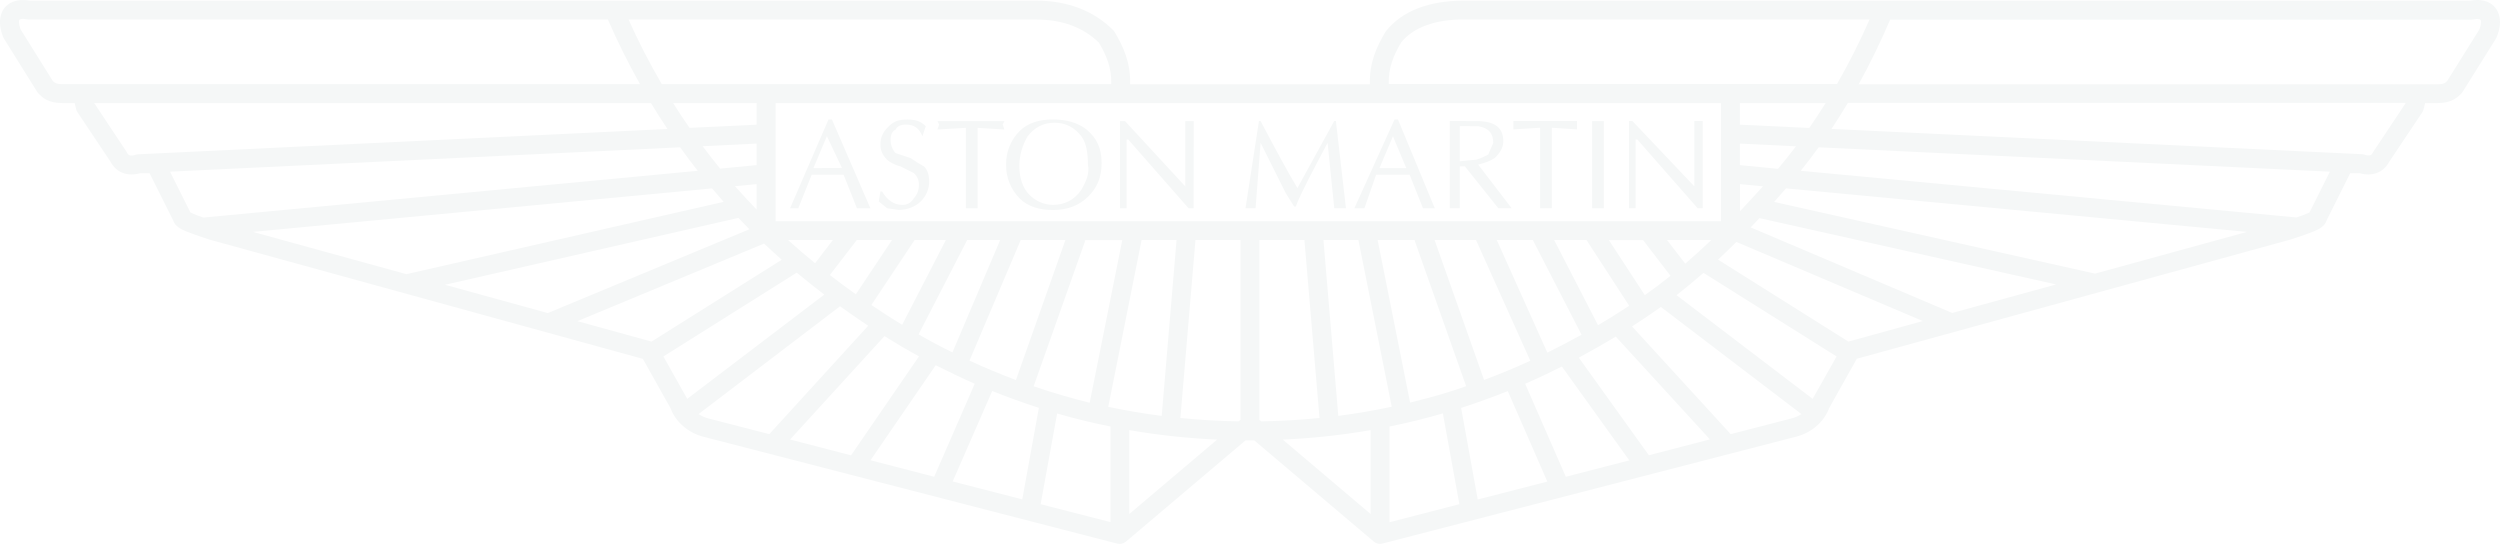
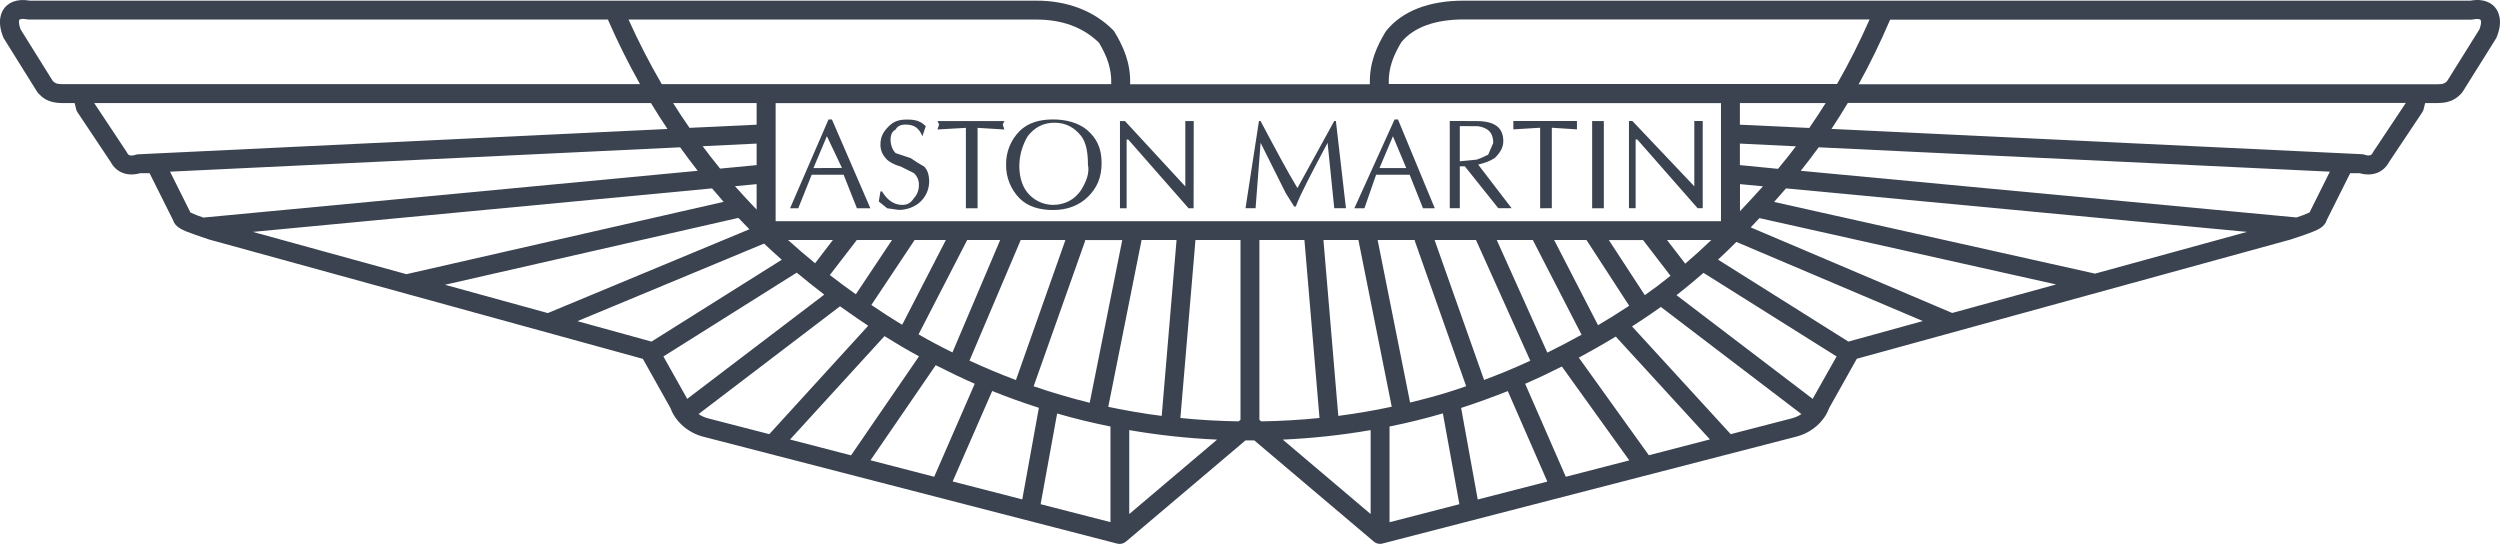
<svg xmlns="http://www.w3.org/2000/svg" version="1.1" id="Layer_1" x="0px" y="0px" viewBox="0 0 2287.8 497.7" style="enable-background:new 0 0 2287.8 497.7;" xml:space="preserve">
  <style type="text/css">
- 	.st0{fill:#F5F7F7;}
- 	.st1{fill-rule:evenodd;clip-rule:evenodd;fill:#F5F7F7;}
+ 	.st0{fill:#3b4351;}
+ 	.st1{fill-rule:evenodd;clip-rule:evenodd;fill:#3b4351;}
</style>
  <path class="st0" d="M2283.4,6.9c-2.8-3.4-9.5-8.7-22.6-6.3h-921.4c-31.9,0-56.4,9.6-70.9,27.7c-0.3,0.3-0.5,0.6-0.7,1  c-7.8,13.1-14.8,27.9-14.2,47.8h-219.4c0.6-19.9-6.4-34.7-14.2-47.8c-0.4-0.6-0.8-1.2-1.3-1.7c-17.6-17.7-41.9-27-70.2-27H27.1  C13.9-1.7,7.3,3.5,4.4,6.9C1.3,10.6-3,19.1,2.9,33.9c0.2,0.5,0.4,0.9,0.7,1.4l30.5,48.9c0.4,0.6,0.8,1.1,1.2,1.5  c3.4,3.4,8.6,8.6,21.4,8.6h11.6l1.4,5.7c0.2,1,0.6,1.9,1.2,2.7l30.3,45.4c5.2,9.8,15.4,13.7,27.1,10.4h8.6l21.5,43  c1.6,5.9,8.4,8.7,11.8,10.2c4.9,2,12.1,4.4,21.2,7.5l0.4,0.1l396.5,109.1l25.3,45.1c4.5,12.5,16.3,22.7,30.2,26.2l378.7,97.8  c2.7,0.7,5.6,0,7.8-1.8l109.5-92.7c1.3,0,2.7,0,4,0s2.7,0,4,0l109.5,92.7c1.6,1.3,3.5,2,5.6,2c0.7,0,1.5-0.1,2.2-0.3l378.6-97.8  c14-3.5,25.7-13.7,30.2-26.2l25.3-45.1l396.6-109l0.4-0.1c9.5-3.2,16.3-5.4,21.2-7.5c3.4-1.4,10.2-4.2,11.8-10.2l21.5-43h8.6  c11.7,3.3,21.9-0.6,27.1-10.4l30.3-45.4c0.5-0.8,1-1.8,1.2-2.7l1.4-5.7h11.6c12.8,0,17.9-5.2,21.4-8.6c0.5-0.5,0.9-1,1.2-1.5  l30.6-48.9c0.3-0.4,0.5-0.9,0.7-1.4C2290.8,19.1,2286.4,10.6,2283.4,6.9z M1282.4,38.6c11.2-13.6,30.8-20.8,57-20.8h371.5  c-8.9,20.2-18.8,39.9-29.8,59.1h-410.2C1270.4,62.3,1275.1,50.8,1282.4,38.6L1282.4,38.6z M1592.3,193.3v-24.8l21,2  C1606.1,178.5,1599.1,186.1,1592.3,193.3L1592.3,193.3z M1542.2,241.3l-16.7-21.7h40.6C1558.1,227.3,1550.1,234.5,1542.2,241.3  L1542.2,241.3z M1462.4,297.6l-40.2-78h29.6l39.1,60.2l-0.6,0.4C1481.1,286.3,1471.7,292.1,1462.4,297.6L1462.4,297.6z M1416,322.7  l-46.3-103.1h33l44.6,86.7C1436.9,312.1,1426.5,317.5,1416,322.7L1416,322.7z M1358.1,347.7l-45.3-128.1h37.9l49.7,110.5  C1386.4,336.6,1372.3,342.4,1358.1,347.7L1358.1,347.7z M1324.9,359c-11.4,3.5-22.9,6.6-34.5,9.4l-29.7-148.8h34.8l-1,0.3  l47.2,133.5C1336.2,355.4,1330.6,357.2,1324.9,359z M1224.7,380.6l-13.6-161h32l30.5,152.6C1257.4,375.7,1241.2,378.4,1224.7,380.6  L1224.7,380.6z M1014.2,372.3l30.5-152.7h32l-13.6,161C1046.6,378.5,1030.3,375.7,1014.2,372.3L1014.2,372.3z M945.9,353.5  L993.2,220l-1-0.3h34.8l-29.8,148.9C980,364.3,962.9,359.3,945.9,353.5L945.9,353.5z M887.2,330l46.9-110.4H975l-45.3,128.2  C915.4,342.4,901.2,336.5,887.2,330L887.2,330z M840.6,306l44.5-86.4h30.2l-43.7,102.9C861.2,317.4,850.8,311.9,840.6,306L840.6,306  z M797.4,279.1l39.6-59.5h28.6l-40,77.6C816.1,291.5,806.7,285.4,797.4,279.1L797.4,279.1z M759.4,251.7l24.7-32.1h32.2l-33.1,49.7  C775.1,263.6,767.2,257.7,759.4,251.7L759.4,251.7z M672.6,170.4l19.8-1.9v23.3C685.7,184.8,679.1,177.7,672.6,170.4L672.6,170.4z   M692.4,114.1L631,117c-5.2-7.4-10.2-15-15-22.7h76.4L692.4,114.1z M692.4,131.4v19.7l-33.4,3.2c-5.5-6.7-10.8-13.6-16-20.5  L692.4,131.4z M721.1,219.6h41.1l-16.3,21.3C737.4,234,729.2,226.9,721.1,219.6L721.1,219.6z M1094,219.6h41.2v164.6l-1.7,1.4  c-18-0.3-35.7-1.3-53.3-3.1L1094,219.6z M1152.5,384.2V219.6h41.2l13.8,162.9c-17.6,1.8-35.4,2.8-53.3,3.1L1152.5,384.2z   M1505.2,270.1l-32.9-50.4h31.3l25.1,32.7C1521,258.6,1513.2,264.5,1505.2,270.1L1505.2,270.1z M1592.2,151.1v-19.7l51.3,2.5  c-5.3,7-10.8,13.9-16.4,20.6L1592.2,151.1z M1592.2,114.1V94.3h78.5c-4.9,7.8-9.9,15.4-15,22.8L1592.2,114.1z M1262.9,94.4h312v108  H709.8v-108H1262.9z M1005.7,39.1c7.1,12,11.7,23.4,11.2,37.9H605.6c-11.2-19.2-21.3-38.9-30.4-59.1h373.3  C972,17.9,991.3,25,1005.7,39.1L1005.7,39.1z M56.8,77L56.8,77c-5,0-6.4-0.9-8.5-2.9L18.8,26.8c-1.9-5.2-1.6-8.1-1-8.8  c0.4-0.5,2.6-1.1,6.8-0.3c0.6,0.1,1.1,0.2,1.7,0.2h530c8.8,20.2,18.6,39.9,29.4,59.1L56.8,77z M126.6,141.2c-0.8,0-1.6,0.2-2.4,0.4  c-6,2-7.1-0.4-7.9-1.8c-0.2-0.3-0.3-0.6-0.5-0.9L86.2,94.3l0,0h509.5c4.8,8,9.9,15.9,15.1,23.7L126.6,141.2z M186.1,199.1  c-4-1.3-8-2.8-11.8-4.6l-18.7-37.4l466.8-22.3c5.2,7.3,10.6,14.5,16.1,21.5L186.1,199.1z M231.4,212.2l420.2-39.8  c3.5,4.1,7,8.2,10.6,12.3l-290.3,66.2L231.4,212.2z M407.2,260.6l268.5-61.2c3.3,3.5,6.7,7,10.1,10.4l-184.5,76.7L407.2,260.6z   M528.4,293.9l170.8-71c5.3,5,10.7,9.9,16.2,14.8l-119.2,74.9L528.4,293.9z M607.1,326.2l122-76.7c8.2,6.8,16.6,13.5,25.2,20.1  L628.9,365L607.1,326.2z M648.2,382.9c-3.2-0.8-6.2-2.1-8.9-4l129.4-98.6c5.3,3.8,10.6,7.5,16,11.2c3.3,2.2,6.6,4.4,9.8,6.6  L704,397.3L648.2,382.9z M723,402.2l86.4-94.6c10.4,6.5,20.9,12.7,31.6,18.5l-62.2,90.6L723,402.2z M796.6,421.2l59.7-87  c11.8,6,23.7,11.7,35.7,17l-37.1,85.1L796.6,421.2z M871.8,440.6l36.2-82.8c14.1,5.7,28.3,10.8,42.7,15.4L935.5,457L871.8,440.6z   M952.3,461.4l15.1-83c16.1,4.7,32.3,8.6,48.8,11.9v87.5L952.3,461.4z M1033.4,470.4v-76.8c26.6,4.6,53.5,7.5,80.4,8.7L1033.4,470.4  z M1173.9,402.3c27-1.2,53.8-4.1,80.4-8.7v76.8L1173.9,402.3z M1271.6,477.9v-87.6c16.5-3.3,32.7-7.3,48.8-12l15.1,83.1  L1271.6,477.9z M1352.3,457.1l-15.2-83.8c14.3-4.6,28.5-9.8,42.7-15.4l36.2,82.8L1352.3,457.1z M1432.9,436.3l-37.2-85.1  c11.3-4.9,22.5-10.2,33.6-15.8l61.7,85.9L1432.9,436.3z M1508.9,416.6l-64.1-89.3c11.3-6.1,22.6-12.5,33.8-19.3l86.2,94.1  L1508.9,416.6z M1639.5,382.9l-55.7,14.4l-90.3-98.6c2.1-1.3,4.2-2.7,6.3-4.1c6.8-4.4,13.4-8.9,20.1-13.7l128.6,98  C1645.7,380.8,1642.7,382.1,1639.5,382.9L1639.5,382.9z M1658.8,365l-124.6-94.9c8.2-6.4,16.5-13.2,24.7-20.4l121.8,76.5L1658.8,365  z M1691.5,312.6l-119.3-75c5.6-5.2,11.2-10.6,16.8-16.2l170.6,72.4L1691.5,312.6z M1786.5,286.4l-184.4-78.3c2.7-2.8,5.3-5.6,8-8.5  l271.5,60.7L1786.5,286.4z M1917.2,250.4l-293.7-65.6c3.6-4,7.2-8.1,10.9-12.4l421.9,39.8L1917.2,250.4z M2113.5,194.4  c-3.9,1.8-7.8,3.3-11.9,4.6l-453.7-42.7c5.6-7,11.1-14.2,16.4-21.5l467.8,22.3L2113.5,194.4z M2171.9,138.8  c-0.2,0.3-0.4,0.6-0.5,0.9c-0.7,1.4-1.9,3.8-7.8,1.8c-0.8-0.3-1.6-0.4-2.4-0.4L1676,118c5.1-7.7,10.1-15.6,15-23.8h510.6  L2171.9,138.8z M2269,26.8l-29.6,47.4c-2,2-3.4,2.9-8.5,2.9h-530c10.3-18.6,19.9-38.3,28.8-59.1h531.7c0.6,0,1.1-0.1,1.7-0.2  c4.3-0.9,6.5-0.2,6.8,0.3C2270.6,18.6,2271,21.6,2269,26.8z" />
  <path class="st1" d="M761.3,109.3l35.2,81.3h-12.3L772,159.9h-29.2l-12.3,30.7H723l35.2-81.3L761.3,109.3z M770.5,153.7l-13.8-29.1  l-12.3,29.2L770.5,153.7z M842.5,184.4c-4.6,4.6-12.3,7.7-19.9,7.7l-10.7-1.5l-7.7-6.2l1.5-9.2h1.5c4.6,7.7,10.7,12.3,18.4,12.3  c4.6,0,7.7-1.5,10.7-6.1c3.1-3.3,4.7-7.7,4.6-12.3c0.1-4.1-1.6-8-4.6-10.7l-12.2-6.1c-6.1-1.5-10.7-4.6-12.3-6.1  c-4.6-4.6-6.1-9.2-6.1-13.8c0-7.7,3-12.3,7.7-16.9s9.2-6.1,16.9-6.1s12.3,1.5,16.9,6.1l-3.1,9.2c-3.1-7.7-7.7-10.7-15.3-10.7  c-4.6,0-7.7,1.5-9.2,4.6c-3.1,1.5-4.6,4.6-4.6,9.2c0,4.6,1.5,9.2,4.6,12.3l13.8,4.6c4,2.8,8,5.3,12.3,7.7c3.1,3.1,4.6,7.7,4.6,13.8  C850.3,172.9,847.5,179.6,842.5,184.4L842.5,184.4z M917.6,113.9l1.5,4.6l-24.5-1.5v73.6h-10.7v-73.6l-26,1.5l1.5-4.6l-1.5-3.1h61.3  L917.6,113.9L917.6,113.9z M942.1,178.3c5.6,5.8,13.4,9.1,21.4,9.2c10.7,0,19.9-4.6,26-13.8c4.6-7.7,7.7-15.3,6.1-23  c0-10.7-1.5-20-6.1-26.1c-6.1-7.7-13.8-12.3-24.5-12.3s-18.4,4.6-24.5,12.3c-5,8.3-7.7,17.9-7.7,27.6  C932.9,162.9,935.9,172.2,942.1,178.3L942.1,178.3z M920.7,150.7c-0.2-11.5,4.2-22.5,12.3-30.7c7.7-7.7,18.4-10.7,30.6-10.7  s23,3.1,30.7,9.2c9.2,7.7,13.8,16.9,13.8,30.7s-4.6,23-12.3,30.7s-18.4,12.3-32.2,12.3c-12.2,0-23-3.1-30.6-10.7  C924.9,173.2,920.5,162.1,920.7,150.7L920.7,150.7z M1092.3,190.6h-4.6l-55.2-62.9h-1.5v62.9h-6.1v-79.8h4.6l55.2,59.8v-59.8h7.7  L1092.3,190.6L1092.3,190.6z M1153.6,110.8c13.8,26.1,24.5,46,33.7,61.3l33.7-61.4h1.5l9.2,79.8H1221l-6.1-59.8  c-13.8,26.1-24.5,46-29.1,58.3h-1.5l-7.7-12.3l-23-46l-4.6,59.8h-9.2l12.3-79.8L1153.6,110.8z M1308.3,190.6h-6.1l-12.2-30.7h-30.7  l-10.7,30.7h-9.2l36.8-81.3h3.1l33.7,81.3H1308.3z M1286.9,153.8l-12.2-29.1l-12.3,29.1H1286.9z M1335.9,115.4v32.2l15.3-1.5  c3.7-1.2,7.3-2.8,10.7-4.6l4.6-10.7c0-9.2-4.6-13.8-13.8-15.3L1335.9,115.4z M1351.2,110.8c16.8,0,24.5,6.1,24.5,18.4  c0,6.1-3.1,10.7-7.7,15.3c-4.6,3.1-9.2,4.6-15.3,6.1l30.6,39.9h-12.2l-30.6-38.3h-4.6v38.3h-9.2v-79.8L1351.2,110.8L1351.2,110.8z   M1409.4,190.6v-73.7l-24.5,1.5v-7.7h58.2v7.7l-23-1.5v73.6L1409.4,190.6z M1467.7,110.8v79.8H1457v-79.8H1467.7z M1558.1,190.5  h-4.6l-55.2-62.9h-1.5v62.9h-6.1v-79.8h3.1l56.7,59.8v-59.8h7.7V190.5z" />
</svg>
